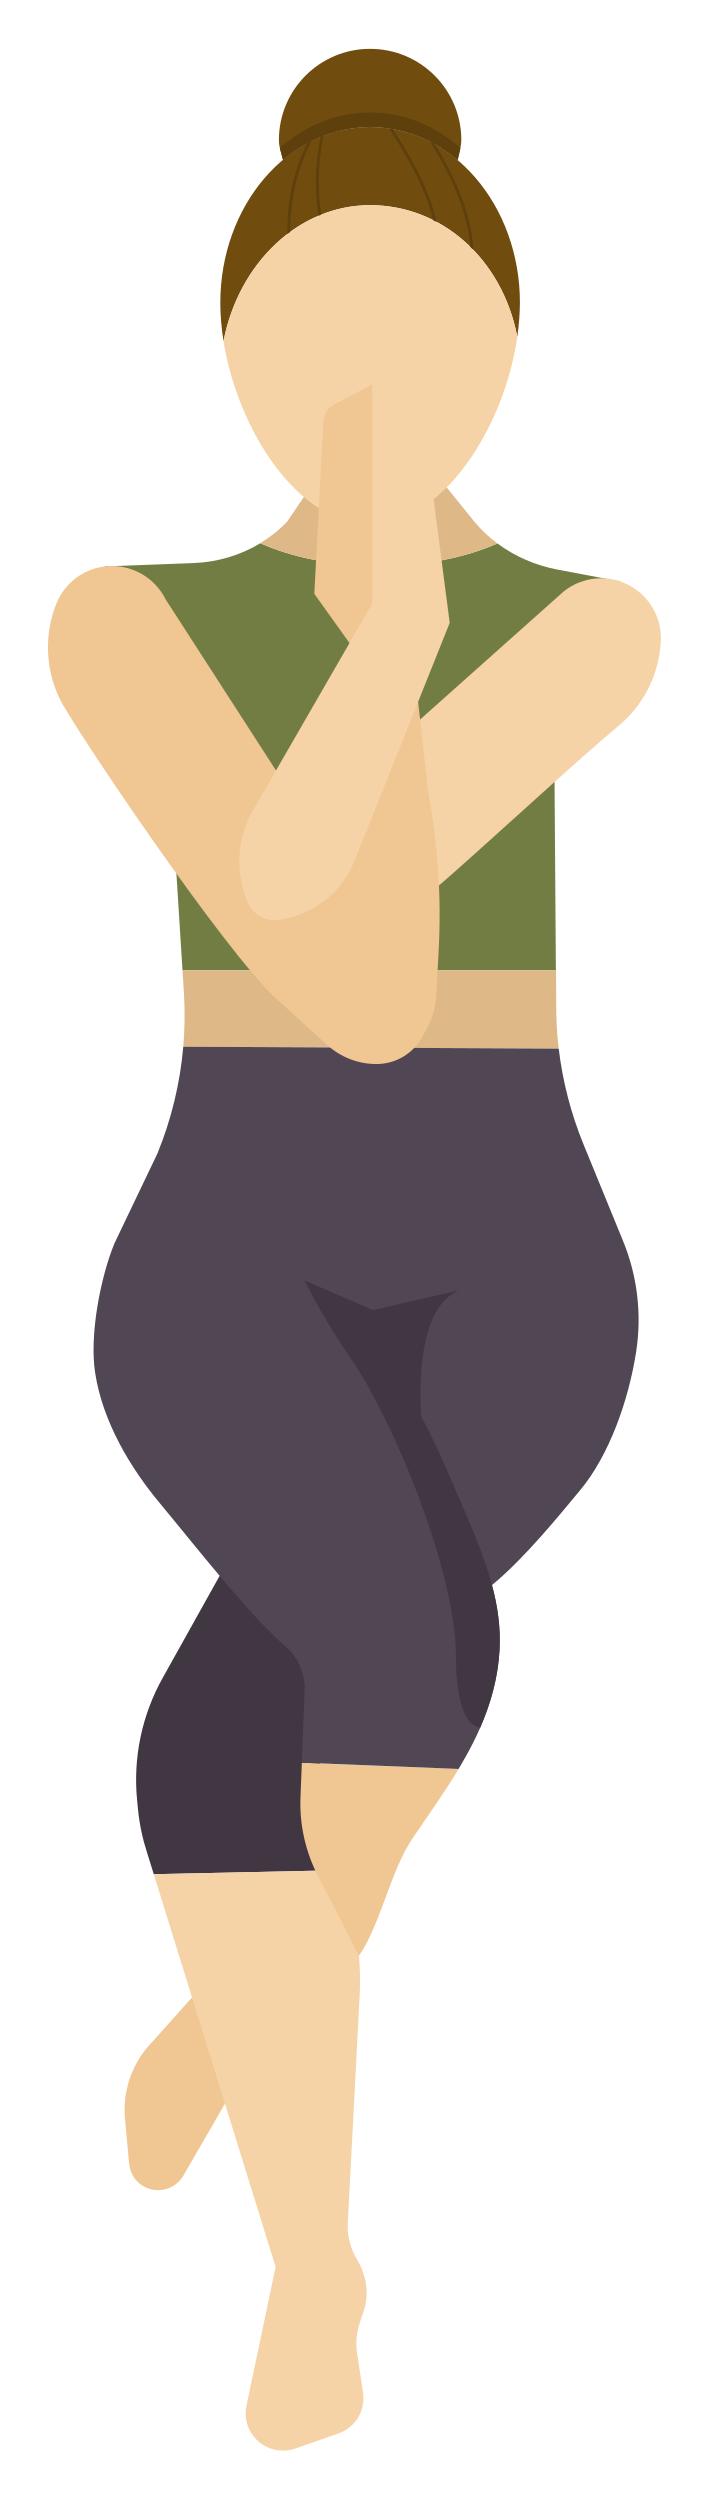
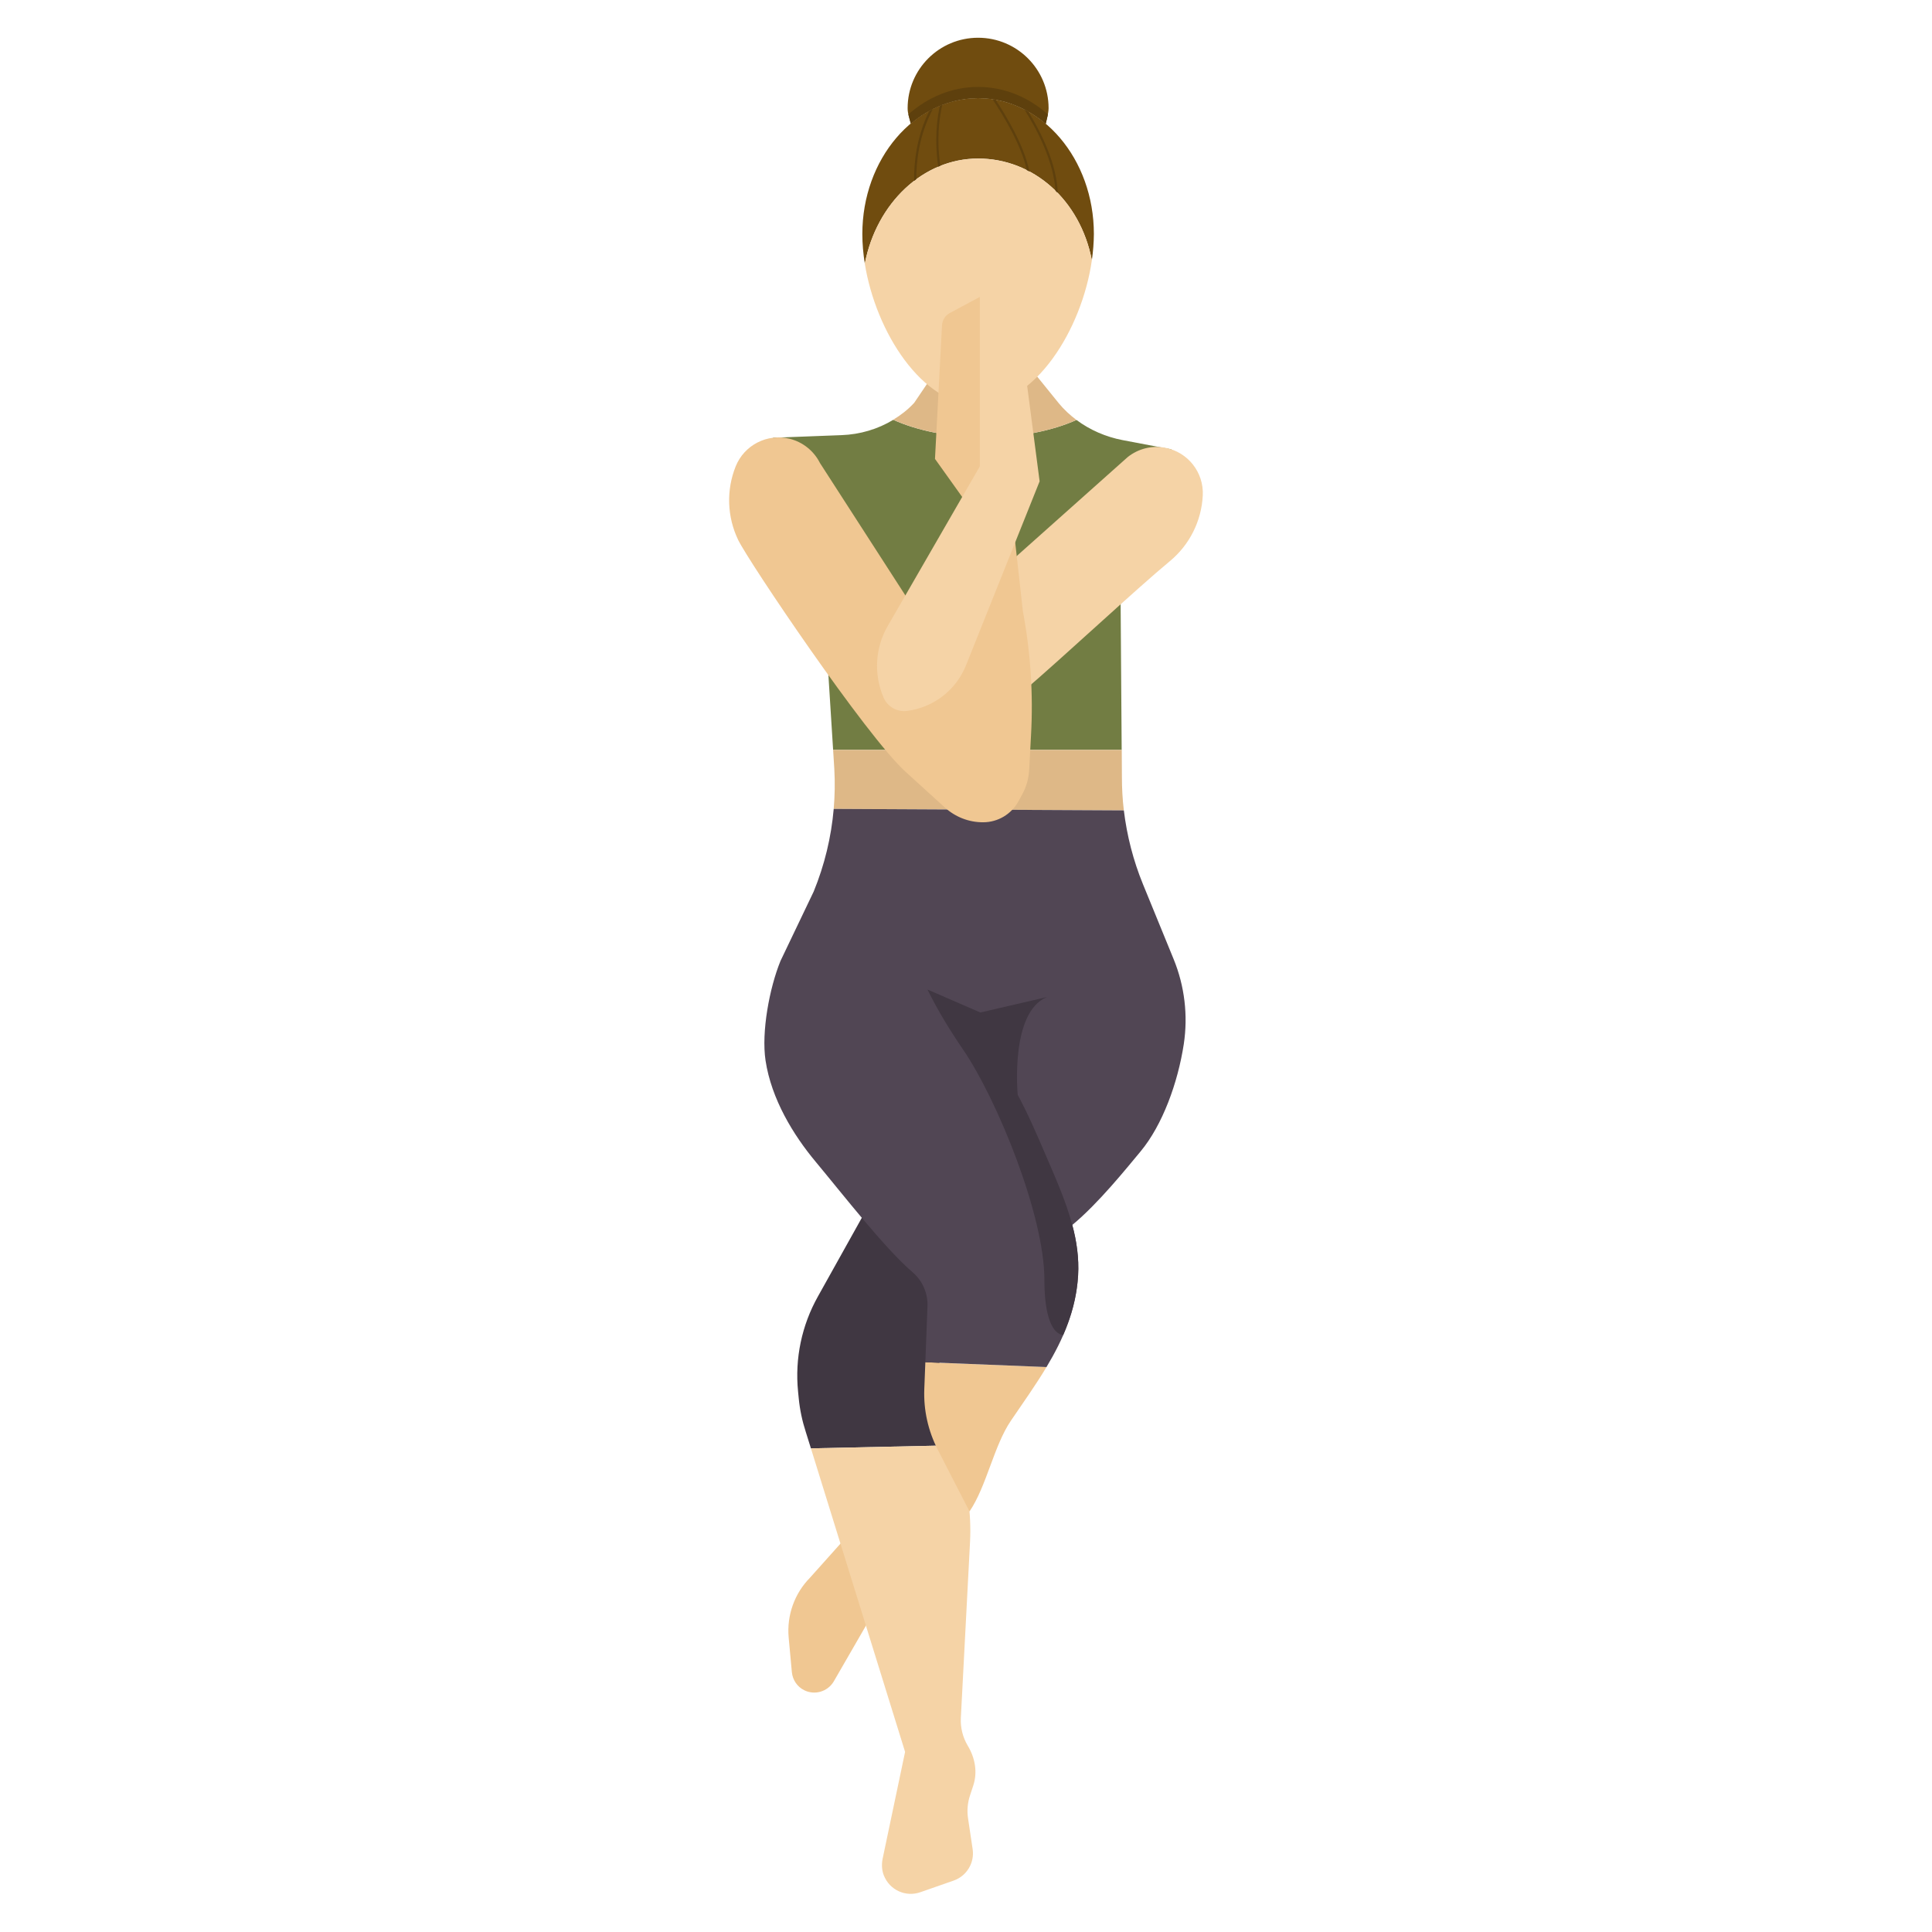
- <svg xmlns="http://www.w3.org/2000/svg" viewBox="89.5 -1.4 73.4 258.5">
+ <svg xmlns="http://www.w3.org/2000/svg" viewBox="-3.1 -1.4 258.5 258.5">
  <path fill="#727d43" d="M153.65 58.73l-6.53-1.24c-2.25-.43-4.38-1.35-6.19-2.7-3.21 1.44-7.5 2.33-12.23 2.33-4.76 0-9.07-.9-12.28-2.35-2.06 1.25-4.45 1.96-6.91 2.05l-9.18 .35 7.41 31.76 .63 10h38.61l-.14-19.51z" />
  <path fill="#deb887" d="M140.93 54.79c-.87-.65-1.67-1.39-2.37-2.24-.01-.02-.03-.04-.04-.05l-3.15-3.89h-13.52l-2.64 3.9c-.02 .02-.03 .04-.05 .05-.81 .87-1.74 1.59-2.75 2.2 3.22 1.46 7.53 2.36 12.29 2.36 4.72 0 9.01-.89 12.23-2.33z" />
  <path fill="#f0c792" d="M109.96 204.46l-4.66 5.21c-2.09 2.11-3.14 5.04-2.88 8l.43 4.66c.1 1.04 .72 1.96 1.65 2.42 1.41 .7 3.12 .2 3.94-1.15l4.74-8.21z" />
  <path fill="#403742" d="M122 185l2.43-16.54-8.96-10.28-3.26 3.36-5.87 10.52c-2.17 3.87-3.1 8.3-2.66 12.72l.09 .91c.15 1.54 .47 3.05 .95 4.52l.68 2.18 19.09-.41z" />
  <path fill="#f5d3a6" d="M126.42 241.87c-.15-1.01-.06-2.05 .26-3.02l.45-1.37c.58-1.78 .23-3.68-.73-5.28-.68-1.13-1.01-2.44-.94-3.75l1.23-23.54c.2-3.9-.37-7.8-1.68-11.48l-.52-1.45-19.09 .41 12.6 40.61-3 14.27c-.15 .73-.13 1.51 .14 2.22 .79 2.04 2.98 2.96 4.89 2.29l4.47-1.56c1.74-.61 2.81-2.37 2.54-4.2z" />
  <path fill="#deb887" d="M108.53 101.49c.1 1.79 .07 3.57-.08 5.34l38.82 .2c-.18-1.49-.26-2.99-.26-4.5l-.02-3.6h-38.62z" />
  <path fill="#704c0f" d="M127.77 11.73c-8.55 0-15.49 8.14-15.49 18.19 0 1.29 .12 2.62 .33 3.96 1.57-8.09 7.79-14.07 15.16-14.07 7.37 0 13.65 5.51 15.22 13.61 .17-1.19 .26-2.36 .27-3.51 0-10.04-6.93-18.18-15.49-18.18z" />
  <path fill="#704c0f" d="M118.77 15.13c2.54-2.13 5.64-3.39 9-3.4 3.38 0 6.5 1.27 9.05 3.43h0c.14-.65 .37-1.39 .38-2.08 0-5.21-4.22-9.43-9.43-9.43s-9.43 4.22-9.43 9.43c0 .75 .25 1.34 .42 2.05h.01z" />
  <path fill="#f5d3a6" d="M127.77 19.82c-7.37 0-13.59 5.97-15.16 14.06 1.47 9.16 7.7 18.93 15.16 18.93 7.58 0 13.89-10.1 15.22-19.39-1.57-8.09-7.86-13.6-15.22-13.6z" />
  <path fill="#5e400d" d="M121.72 13.18c-.16 .08-.31 .16-.47 .24-1.78 3.58-2.08 7.13-2.04 9.38 .1-.08 .2-.15 .29-.22-.01-2.31 .35-5.87 2.22-9.4z" />
  <path fill="#5e400d" d="M122.98 12.62c-.11 .04-.23 .09-.33 .14-.71 3.29-.5 6.26-.21 8.15 .1-.04 .19-.08 .28-.12-.29-1.9-.49-4.88 .26-8.17z" />
  <path fill="#5e400d" d="M133.97 13.25c1.8 2.87 3.89 6.97 4.15 10.87 .09 .08 .17 .16 .25 .25 .03-.03 .06-.07 .06-.11-.2-3.81-2.16-7.82-3.94-10.73-.17-.1-.35-.19-.52-.28z" />
  <path fill="#5e400d" d="M134.28 21.36c.12 .06 .23 .13 .35 .19-.01-.05-.02-.09-.03-.13-.65-3.27-3.01-7.22-4.49-9.48-.13-.02-.27-.04-.41-.06 1.45 2.17 3.88 6.17 4.58 9.48z" />
  <path fill="#5e400d" d="M136.82 15.16h0c.09-.4 .2-.82 .29-1.25-2.6-2.31-5.83-3.68-9.34-3.68-3.5 0-6.73 1.37-9.33 3.67 .09 .41 .22 .8 .32 1.23h.01c2.54-2.13 5.64-3.39 9-3.4 3.38 0 6.5 1.27 9.05 3.43z" />
  <path fill="#f0c792" d="M122.36 192.54l4.26 8.29c2.29-3.37 3.25-8.79 5.55-12.16 1.61-2.37 3.28-4.71 4.75-7.16l-16.21-.64-.14 3.58c-.11 2.81 .51 5.59 1.79 8.09z" />
  <path fill="#514654" d="M153.93 126.93l-4.1-10.02c-1.3-3.17-2.15-6.5-2.56-9.88l-38.82-.2c-.33 3.79-1.23 7.52-2.68 11.06l-4.44 9.28c-1.47 3.6-2.58 9.49-2 13.33 .78 5.16 3.72 9.96 6.67 13.5 3.68 4.42 9.31 11.66 13 14.82 1.37 1.17 2.1 2.91 1.99 4.71l-.28 7.33 16.21 .65c2.23-3.72 3.97-7.67 4.23-12.27 .13-2.31-.19-4.55-.78-6.74 3.5-2.89 7.26-7.59 9.13-9.83 2.95-3.54 5-9.21 5.79-14.37 .58-3.85 .11-7.77-1.36-11.37z" />
  <path fill="#403742" d="M140.37 162.5c-.89-3.34-2.36-6.56-3.71-9.71-1.12-2.61-2.26-5.24-3.61-7.74l.02 .03s-1.07-11.08 3.93-13.08l-8.93 2.07-7.07-3.07 .05 .11c1.37 2.77 2.99 5.41 4.74 7.97 4.5 6.6 10.86 22.11 10.85 30.78 0 5.16 1.18 7.22 2.51 7.37 1.08-2.48 1.83-5.11 2-7.99 .13-2.31-.19-4.55-.78-6.74z" />
  <path fill="#f5d3a6" d="M152.8 58.51c-1.77-.34-3.61 .12-5.02 1.25l-16.44 14.66 2.57 16.59c5.13-4.38 15.11-13.69 19.52-17.33 2.63-2.18 4.23-5.36 4.4-8.78 .16-3.09-1.99-5.82-5.03-6.39z" />
  <path fill="#f0c792" d="M128 38.33l-4 2.14c-.62 .33-1.02 .96-1.06 1.66l-.94 17.87 3.78 5.29 3.15-4.72z" />
  <path fill="#f0c792" d="M133.76 80.38l-1.42-12.74-7.22 2.79-1.12 14.57-5.96-6.73-11.43-17.72c-.81-1.61-2.28-2.8-4.04-3.24l0 0c-3-.75-6.09 .83-7.24 3.7-1.27 3.17-1.15 6.73 .33 9.82 1.41 2.93 17.13 26.25 22.41 31.04l5.26 4.78c1.4 1.27 3.22 1.98 5.11 1.97 1.97 0 3.77-1.07 4.72-2.79l.51-.94c.55-.99 .86-2.1 .93-3.23l.25-4.66c.31-5.56-.06-11.14-1.09-16.62z" />
  <path fill="#f5d3a6" d="M128 61v-22.67l3.81 1.27c.73 .24 1.25 .87 1.35 1.63 .62 4.78 2.84 21.76 2.84 21.77l-9.85 24.62c-1.33 3.32-4.35 5.65-7.9 6.1-1.33 .17-2.62-.57-3.14-1.81-1.32-3.09-1.12-6.63 .56-9.54z" />
</svg>
